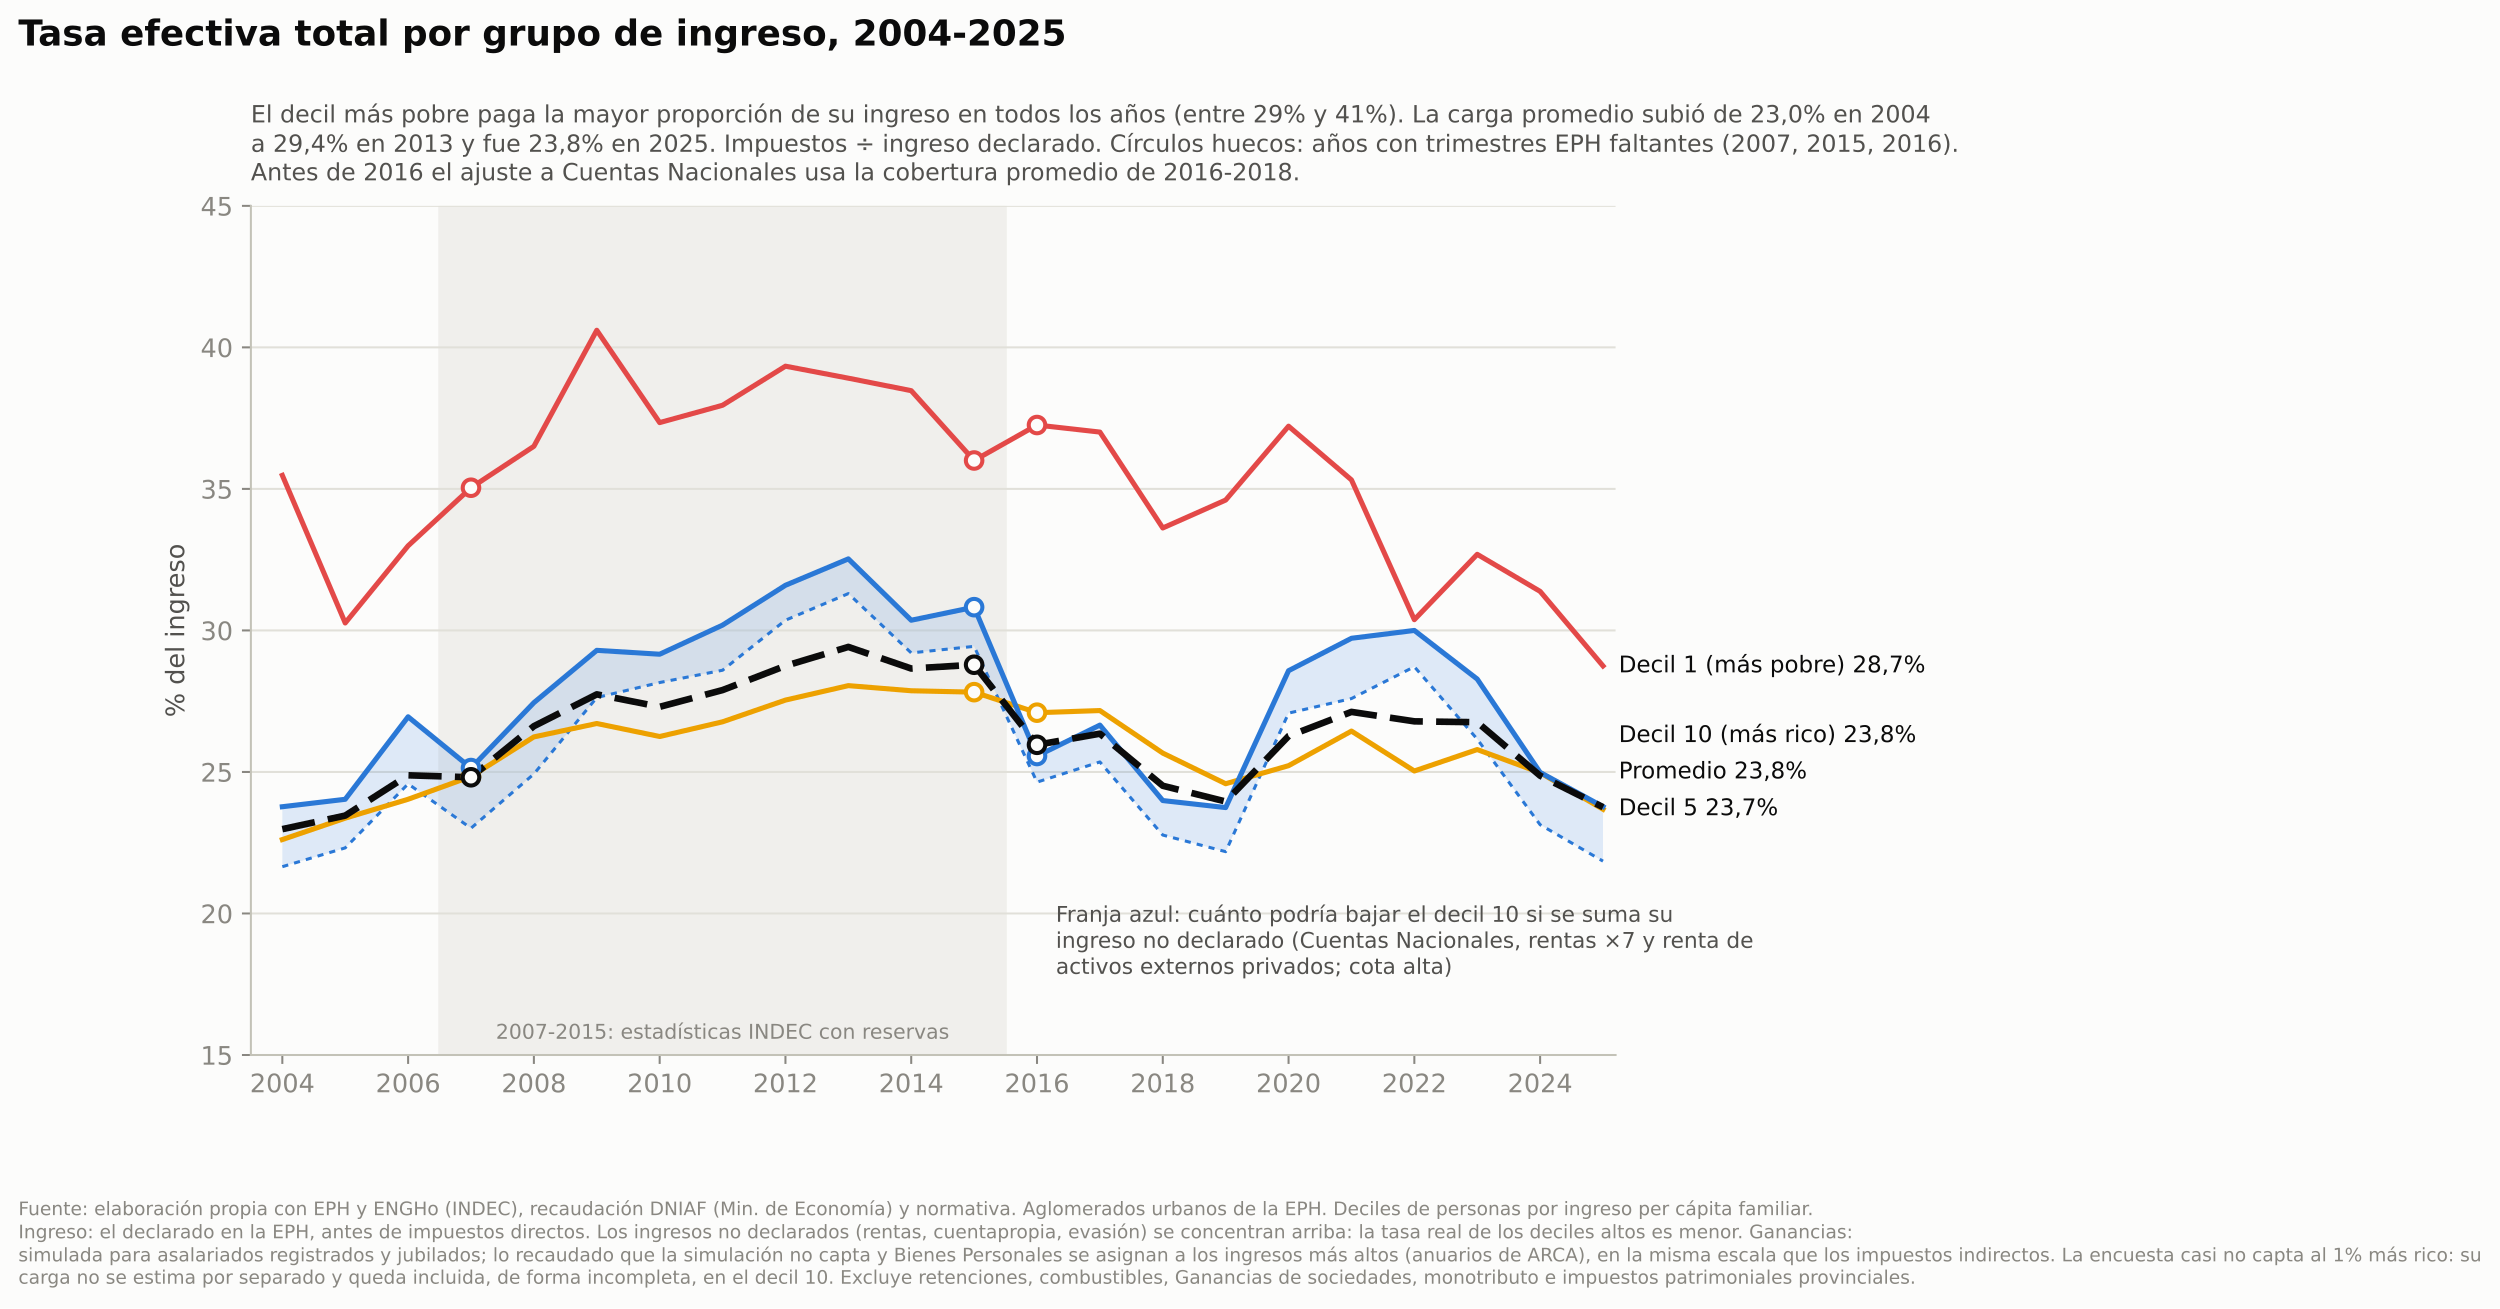
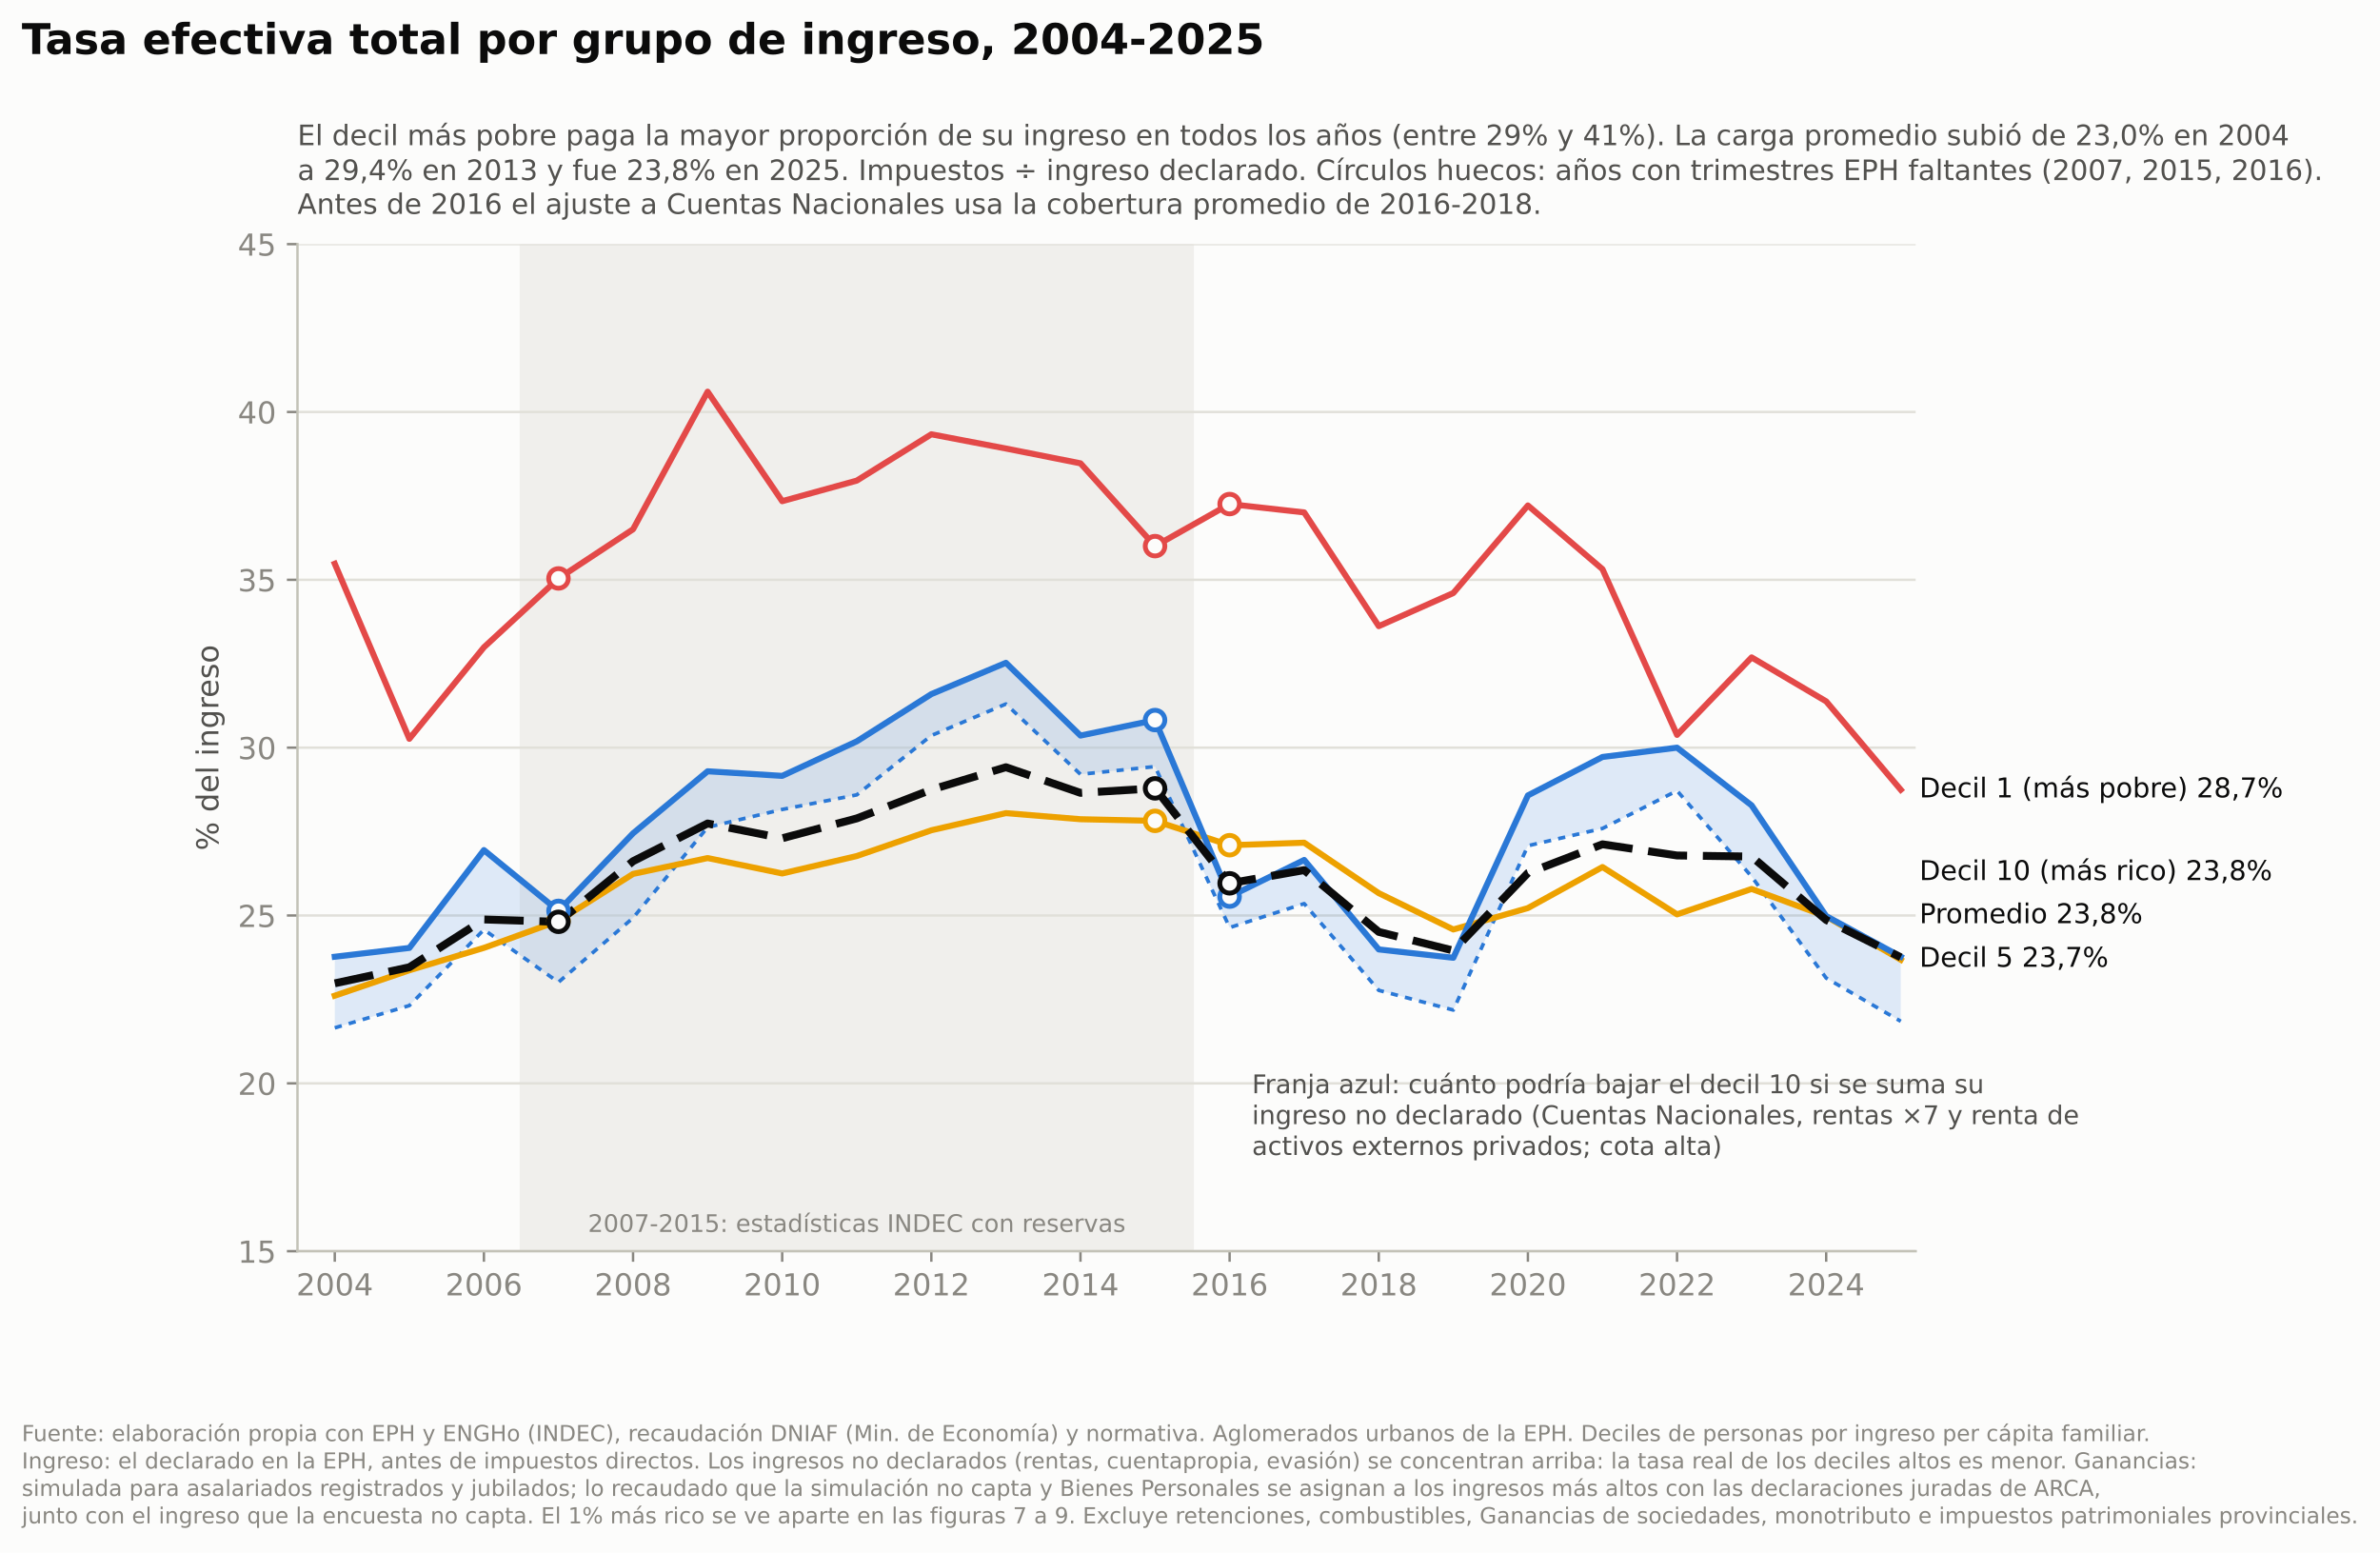
- <svg xmlns="http://www.w3.org/2000/svg" xmlns:xlink="http://www.w3.org/1999/xlink" width="979.335pt" height="512.564pt" viewBox="0 0 979.335 512.564" version="1.1">
+ <svg xmlns="http://www.w3.org/2000/svg" xmlns:xlink="http://www.w3.org/1999/xlink" width="786.281pt" height="512.856pt" viewBox="0 0 786.281 512.856" version="1.1">
  <defs>
    <style type="text/css">*{stroke-linejoin: round; stroke-linecap: butt}</style>
  </defs>
  <g id="figure_1">
    <g id="patch_1">
-       <path d="M 0 512.564  L 979.335 512.564  L 979.335 0  L 0 0  z " style="fill: #fcfcfb" />
+       <path d="M 0 512.856  L 786.281 512.856  L 786.281 0  L 0 0  z " style="fill: #fcfcfb" />
    </g>
    <g id="axes_1">
      <g id="patch_2">
        <path d="M 98.28 413.28  L 632.88 413.28  L 632.88 80.64  L 98.28 80.64  z " style="fill: #fcfcfb" />
      </g>
      <g id="patch_3">
-         <path d="M 172.188 413.28  L 393.911 413.28  L 393.911 80.64  L 172.188 80.64  z " clip-path="url(#pbb7935cc90)" style="fill: #f0efec; stroke: #f0efec; stroke-linejoin: miter" />
+         <path d="M 172.188 413.28  L 393.911 413.28  L 393.911 80.64  L 172.188 80.64  z " clip-path="url(#p26e15f6390)" style="fill: #f0efec; stroke: #f0efec; stroke-linejoin: miter" />
      </g>
      <g id="matplotlib.axis_1">
        <g id="xtick_1">
          <g id="line2d_1">
            <defs>
-               <path id="mdab5f1cf46" d="M 0 0  L 0 3.5  " style="stroke: #898781; stroke-width: 0.8" />
+               <path id="m07ababfd21" d="M 0 0  L 0 3.5  " style="stroke: #898781; stroke-width: 0.8" />
            </defs>
            <g>
-               <use xlink:href="#mdab5f1cf46" x="110.598" y="413.28" style="fill: #898781; stroke: #898781; stroke-width: 0.8" />
+               <use xlink:href="#m07ababfd21" x="110.598" y="413.28" style="fill: #898781; stroke: #898781; stroke-width: 0.8" />
            </g>
          </g>
          <g id="text_1">
            <text style="font-size: 10px; font-family: 'DejaVu Sans'; text-anchor: middle; fill: #898781" x="110.598" y="427.878" transform="rotate(-0 110.598 427.8777)">2004</text>
          </g>
        </g>
        <g id="xtick_2">
          <g id="line2d_2">
            <g>
-               <use xlink:href="#mdab5f1cf46" x="159.87" y="413.28" style="fill: #898781; stroke: #898781; stroke-width: 0.8" />
+               <use xlink:href="#m07ababfd21" x="159.87" y="413.28" style="fill: #898781; stroke: #898781; stroke-width: 0.8" />
            </g>
          </g>
          <g id="text_2">
            <text style="font-size: 10px; font-family: 'DejaVu Sans'; text-anchor: middle; fill: #898781" x="159.87" y="427.878" transform="rotate(-0 159.8699 427.8777)">2006</text>
          </g>
        </g>
        <g id="xtick_3">
          <g id="line2d_3">
            <g>
-               <use xlink:href="#mdab5f1cf46" x="209.142" y="413.28" style="fill: #898781; stroke: #898781; stroke-width: 0.8" />
+               <use xlink:href="#m07ababfd21" x="209.142" y="413.28" style="fill: #898781; stroke: #898781; stroke-width: 0.8" />
            </g>
          </g>
          <g id="text_3">
            <text style="font-size: 10px; font-family: 'DejaVu Sans'; text-anchor: middle; fill: #898781" x="209.142" y="427.878" transform="rotate(-0 209.1418 427.8777)">2008</text>
          </g>
        </g>
        <g id="xtick_4">
          <g id="line2d_4">
            <g>
-               <use xlink:href="#mdab5f1cf46" x="258.414" y="413.28" style="fill: #898781; stroke: #898781; stroke-width: 0.8" />
+               <use xlink:href="#m07ababfd21" x="258.414" y="413.28" style="fill: #898781; stroke: #898781; stroke-width: 0.8" />
            </g>
          </g>
          <g id="text_4">
            <text style="font-size: 10px; font-family: 'DejaVu Sans'; text-anchor: middle; fill: #898781" x="258.414" y="427.878" transform="rotate(-0 258.4136 427.8777)">2010</text>
          </g>
        </g>
        <g id="xtick_5">
          <g id="line2d_5">
            <g>
-               <use xlink:href="#mdab5f1cf46" x="307.686" y="413.28" style="fill: #898781; stroke: #898781; stroke-width: 0.8" />
+               <use xlink:href="#m07ababfd21" x="307.686" y="413.28" style="fill: #898781; stroke: #898781; stroke-width: 0.8" />
            </g>
          </g>
          <g id="text_5">
            <text style="font-size: 10px; font-family: 'DejaVu Sans'; text-anchor: middle; fill: #898781" x="307.686" y="427.878" transform="rotate(-0 307.6855 427.8777)">2012</text>
          </g>
        </g>
        <g id="xtick_6">
          <g id="line2d_6">
            <g>
-               <use xlink:href="#mdab5f1cf46" x="356.957" y="413.28" style="fill: #898781; stroke: #898781; stroke-width: 0.8" />
+               <use xlink:href="#m07ababfd21" x="356.957" y="413.28" style="fill: #898781; stroke: #898781; stroke-width: 0.8" />
            </g>
          </g>
          <g id="text_6">
            <text style="font-size: 10px; font-family: 'DejaVu Sans'; text-anchor: middle; fill: #898781" x="356.957" y="427.878" transform="rotate(-0 356.9574 427.8777)">2014</text>
          </g>
        </g>
        <g id="xtick_7">
          <g id="line2d_7">
            <g>
-               <use xlink:href="#mdab5f1cf46" x="406.229" y="413.28" style="fill: #898781; stroke: #898781; stroke-width: 0.8" />
+               <use xlink:href="#m07ababfd21" x="406.229" y="413.28" style="fill: #898781; stroke: #898781; stroke-width: 0.8" />
            </g>
          </g>
          <g id="text_7">
            <text style="font-size: 10px; font-family: 'DejaVu Sans'; text-anchor: middle; fill: #898781" x="406.229" y="427.878" transform="rotate(-0 406.2293 427.8777)">2016</text>
          </g>
        </g>
        <g id="xtick_8">
          <g id="line2d_8">
            <g>
-               <use xlink:href="#mdab5f1cf46" x="455.501" y="413.28" style="fill: #898781; stroke: #898781; stroke-width: 0.8" />
+               <use xlink:href="#m07ababfd21" x="455.501" y="413.28" style="fill: #898781; stroke: #898781; stroke-width: 0.8" />
            </g>
          </g>
          <g id="text_8">
            <text style="font-size: 10px; font-family: 'DejaVu Sans'; text-anchor: middle; fill: #898781" x="455.501" y="427.878" transform="rotate(-0 455.5012 427.8777)">2018</text>
          </g>
        </g>
        <g id="xtick_9">
          <g id="line2d_9">
            <g>
-               <use xlink:href="#mdab5f1cf46" x="504.773" y="413.28" style="fill: #898781; stroke: #898781; stroke-width: 0.8" />
+               <use xlink:href="#m07ababfd21" x="504.773" y="413.28" style="fill: #898781; stroke: #898781; stroke-width: 0.8" />
            </g>
          </g>
          <g id="text_9">
            <text style="font-size: 10px; font-family: 'DejaVu Sans'; text-anchor: middle; fill: #898781" x="504.773" y="427.878" transform="rotate(-0 504.7731 427.8777)">2020</text>
          </g>
        </g>
        <g id="xtick_10">
          <g id="line2d_10">
            <g>
-               <use xlink:href="#mdab5f1cf46" x="554.045" y="413.28" style="fill: #898781; stroke: #898781; stroke-width: 0.8" />
+               <use xlink:href="#m07ababfd21" x="554.045" y="413.28" style="fill: #898781; stroke: #898781; stroke-width: 0.8" />
            </g>
          </g>
          <g id="text_10">
            <text style="font-size: 10px; font-family: 'DejaVu Sans'; text-anchor: middle; fill: #898781" x="554.045" y="427.878" transform="rotate(-0 554.045 427.8777)">2022</text>
          </g>
        </g>
        <g id="xtick_11">
          <g id="line2d_11">
            <g>
-               <use xlink:href="#mdab5f1cf46" x="603.317" y="413.28" style="fill: #898781; stroke: #898781; stroke-width: 0.8" />
+               <use xlink:href="#m07ababfd21" x="603.317" y="413.28" style="fill: #898781; stroke: #898781; stroke-width: 0.8" />
            </g>
          </g>
          <g id="text_11">
            <text style="font-size: 10px; font-family: 'DejaVu Sans'; text-anchor: middle; fill: #898781" x="603.317" y="427.878" transform="rotate(-0 603.3169 427.8777)">2024</text>
          </g>
        </g>
      </g>
      <g id="matplotlib.axis_2">
        <g id="ytick_1">
          <g id="line2d_12">
-             <path d="M 98.28 413.28  L 632.88 413.28  " clip-path="url(#pbb7935cc90)" style="fill: none; stroke: #e1e0d9; stroke-width: 0.8; stroke-linecap: square" />
+             <path d="M 98.28 413.28  L 632.88 413.28  " clip-path="url(#p26e15f6390)" style="fill: none; stroke: #e1e0d9; stroke-width: 0.8; stroke-linecap: square" />
          </g>
          <g id="line2d_13">
            <defs>
-               <path id="m8da26ba50d" d="M 0 0  L -3.5 0  " style="stroke: #898781; stroke-width: 0.8" />
+               <path id="m31c073957c" d="M 0 0  L -3.5 0  " style="stroke: #898781; stroke-width: 0.8" />
            </defs>
            <g>
-               <use xlink:href="#m8da26ba50d" x="98.28" y="413.28" style="fill: #898781; stroke: #898781; stroke-width: 0.8" />
+               <use xlink:href="#m31c073957c" x="98.28" y="413.28" style="fill: #898781; stroke: #898781; stroke-width: 0.8" />
            </g>
          </g>
          <g id="text_12">
            <text style="font-size: 10px; font-family: 'DejaVu Sans'; text-anchor: end; fill: #898781" x="91.28" y="417.079" transform="rotate(-0 91.28 417.0788)">15</text>
          </g>
        </g>
        <g id="ytick_2">
          <g id="line2d_14">
-             <path d="M 98.28 357.84  L 632.88 357.84  " clip-path="url(#pbb7935cc90)" style="fill: none; stroke: #e1e0d9; stroke-width: 0.8; stroke-linecap: square" />
+             <path d="M 98.28 357.84  L 632.88 357.84  " clip-path="url(#p26e15f6390)" style="fill: none; stroke: #e1e0d9; stroke-width: 0.8; stroke-linecap: square" />
          </g>
          <g id="line2d_15">
            <g>
-               <use xlink:href="#m8da26ba50d" x="98.28" y="357.84" style="fill: #898781; stroke: #898781; stroke-width: 0.8" />
+               <use xlink:href="#m31c073957c" x="98.28" y="357.84" style="fill: #898781; stroke: #898781; stroke-width: 0.8" />
            </g>
          </g>
          <g id="text_13">
            <text style="font-size: 10px; font-family: 'DejaVu Sans'; text-anchor: end; fill: #898781" x="91.28" y="361.639" transform="rotate(-0 91.28 361.6388)">20</text>
          </g>
        </g>
        <g id="ytick_3">
          <g id="line2d_16">
-             <path d="M 98.28 302.4  L 632.88 302.4  " clip-path="url(#pbb7935cc90)" style="fill: none; stroke: #e1e0d9; stroke-width: 0.8; stroke-linecap: square" />
+             <path d="M 98.28 302.4  L 632.88 302.4  " clip-path="url(#p26e15f6390)" style="fill: none; stroke: #e1e0d9; stroke-width: 0.8; stroke-linecap: square" />
          </g>
          <g id="line2d_17">
            <g>
-               <use xlink:href="#m8da26ba50d" x="98.28" y="302.4" style="fill: #898781; stroke: #898781; stroke-width: 0.8" />
+               <use xlink:href="#m31c073957c" x="98.28" y="302.4" style="fill: #898781; stroke: #898781; stroke-width: 0.8" />
            </g>
          </g>
          <g id="text_14">
            <text style="font-size: 10px; font-family: 'DejaVu Sans'; text-anchor: end; fill: #898781" x="91.28" y="306.199" transform="rotate(-0 91.28 306.1988)">25</text>
          </g>
        </g>
        <g id="ytick_4">
          <g id="line2d_18">
-             <path d="M 98.28 246.96  L 632.88 246.96  " clip-path="url(#pbb7935cc90)" style="fill: none; stroke: #e1e0d9; stroke-width: 0.8; stroke-linecap: square" />
+             <path d="M 98.28 246.96  L 632.88 246.96  " clip-path="url(#p26e15f6390)" style="fill: none; stroke: #e1e0d9; stroke-width: 0.8; stroke-linecap: square" />
          </g>
          <g id="line2d_19">
            <g>
-               <use xlink:href="#m8da26ba50d" x="98.28" y="246.96" style="fill: #898781; stroke: #898781; stroke-width: 0.8" />
+               <use xlink:href="#m31c073957c" x="98.28" y="246.96" style="fill: #898781; stroke: #898781; stroke-width: 0.8" />
            </g>
          </g>
          <g id="text_15">
            <text style="font-size: 10px; font-family: 'DejaVu Sans'; text-anchor: end; fill: #898781" x="91.28" y="250.759" transform="rotate(-0 91.28 250.7588)">30</text>
          </g>
        </g>
        <g id="ytick_5">
          <g id="line2d_20">
-             <path d="M 98.28 191.52  L 632.88 191.52  " clip-path="url(#pbb7935cc90)" style="fill: none; stroke: #e1e0d9; stroke-width: 0.8; stroke-linecap: square" />
+             <path d="M 98.28 191.52  L 632.88 191.52  " clip-path="url(#p26e15f6390)" style="fill: none; stroke: #e1e0d9; stroke-width: 0.8; stroke-linecap: square" />
          </g>
          <g id="line2d_21">
            <g>
-               <use xlink:href="#m8da26ba50d" x="98.28" y="191.52" style="fill: #898781; stroke: #898781; stroke-width: 0.8" />
+               <use xlink:href="#m31c073957c" x="98.28" y="191.52" style="fill: #898781; stroke: #898781; stroke-width: 0.8" />
            </g>
          </g>
          <g id="text_16">
            <text style="font-size: 10px; font-family: 'DejaVu Sans'; text-anchor: end; fill: #898781" x="91.28" y="195.319" transform="rotate(-0 91.28 195.3188)">35</text>
          </g>
        </g>
        <g id="ytick_6">
          <g id="line2d_22">
-             <path d="M 98.28 136.08  L 632.88 136.08  " clip-path="url(#pbb7935cc90)" style="fill: none; stroke: #e1e0d9; stroke-width: 0.8; stroke-linecap: square" />
+             <path d="M 98.28 136.08  L 632.88 136.08  " clip-path="url(#p26e15f6390)" style="fill: none; stroke: #e1e0d9; stroke-width: 0.8; stroke-linecap: square" />
          </g>
          <g id="line2d_23">
            <g>
-               <use xlink:href="#m8da26ba50d" x="98.28" y="136.08" style="fill: #898781; stroke: #898781; stroke-width: 0.8" />
+               <use xlink:href="#m31c073957c" x="98.28" y="136.08" style="fill: #898781; stroke: #898781; stroke-width: 0.8" />
            </g>
          </g>
          <g id="text_17">
            <text style="font-size: 10px; font-family: 'DejaVu Sans'; text-anchor: end; fill: #898781" x="91.28" y="139.879" transform="rotate(-0 91.28 139.8788)">40</text>
          </g>
        </g>
        <g id="ytick_7">
          <g id="line2d_24">
-             <path d="M 98.28 80.64  L 632.88 80.64  " clip-path="url(#pbb7935cc90)" style="fill: none; stroke: #e1e0d9; stroke-width: 0.8; stroke-linecap: square" />
+             <path d="M 98.28 80.64  L 632.88 80.64  " clip-path="url(#p26e15f6390)" style="fill: none; stroke: #e1e0d9; stroke-width: 0.8; stroke-linecap: square" />
          </g>
          <g id="line2d_25">
            <g>
-               <use xlink:href="#m8da26ba50d" x="98.28" y="80.64" style="fill: #898781; stroke: #898781; stroke-width: 0.8" />
+               <use xlink:href="#m31c073957c" x="98.28" y="80.64" style="fill: #898781; stroke: #898781; stroke-width: 0.8" />
            </g>
          </g>
          <g id="text_18">
            <text style="font-size: 10px; font-family: 'DejaVu Sans'; text-anchor: end; fill: #898781" x="91.28" y="84.439" transform="rotate(-0 91.28 84.43883)">45</text>
          </g>
        </g>
        <g id="text_19">
          <text style="font-size: 10px; font-family: 'DejaVu Sans'; text-anchor: middle; fill: #52514e" x="72.153" y="246.96" transform="rotate(-90 72.15266 246.96)">% del ingreso</text>
        </g>
      </g>
      <g id="FillBetweenPolyCollection_1">
        <defs>
-           <path id="m4ecd684c87" d="M 110.598 -196.54  L 110.598 -173.053  L 135.234 -180.416  L 159.87 -205.492  L 184.506 -188.128  L 209.142 -209.373  L 233.778 -239.318  L 258.414 -245.194  L 283.05 -250.01  L 307.686 -269.613  L 332.321 -280.029  L 356.957 -256.805  L 381.593 -259.358  L 406.229 -206.174  L 430.865 -214.087  L 455.501 -185.449  L 480.137 -178.938  L 504.773 -233.207  L 529.409 -238.915  L 554.045 -251.38  L 578.681 -223.022  L 603.317 -189.502  L 627.953 -175.226  L 627.953 -196.576  L 627.953 -196.576  L 603.317 -209.978  L 578.681 -246.547  L 554.045 -265.601  L 529.409 -262.529  L 504.773 -249.83  L 480.137 -196.209  L 455.501 -198.96  L 430.865 -228.514  L 406.229 -216.405  L 381.593 -274.716  L 356.957 -269.601  L 332.321 -293.629  L 307.686 -283.292  L 283.05 -267.686  L 258.414 -256.283  L 233.778 -257.803  L 209.142 -237.312  L 184.506 -211.694  L 159.87 -231.771  L 135.234 -199.455  L 110.598 -196.54  z " />
-         </defs>
-         <g clip-path="url(#pbb7935cc90)">
-           <use xlink:href="#m4ecd684c87" x="0" y="512.564" style="fill: #2a78d6; fill-opacity: 0.14" />
+           <path id="m16a1ccd3ca" d="M 110.598 -196.832  L 110.598 -173.345  L 135.234 -180.708  L 159.87 -205.784  L 184.506 -188.42  L 209.142 -209.665  L 233.778 -239.61  L 258.414 -245.486  L 283.05 -250.302  L 307.686 -269.905  L 332.321 -280.321  L 356.957 -257.097  L 381.593 -259.65  L 406.229 -206.466  L 430.865 -214.379  L 455.501 -185.741  L 480.137 -179.23  L 504.773 -233.499  L 529.409 -239.207  L 554.045 -251.672  L 578.681 -223.314  L 603.317 -189.794  L 627.953 -175.518  L 627.953 -196.868  L 627.953 -196.868  L 603.317 -210.27  L 578.681 -246.839  L 554.045 -265.893  L 529.409 -262.821  L 504.773 -250.122  L 480.137 -196.501  L 455.501 -199.252  L 430.865 -228.806  L 406.229 -216.697  L 381.593 -275.008  L 356.957 -269.893  L 332.321 -293.921  L 307.686 -283.584  L 283.05 -267.978  L 258.414 -256.575  L 233.778 -258.095  L 209.142 -237.604  L 184.506 -211.986  L 159.87 -232.063  L 135.234 -199.747  L 110.598 -196.832  z " />
+         </defs>
+         <g clip-path="url(#p26e15f6390)">
+           <use xlink:href="#m16a1ccd3ca" x="0" y="512.856" style="fill: #2a78d6; fill-opacity: 0.14" />
        </g>
      </g>
      <g id="line2d_26">
-         <path d="M 110.598 339.511  L 135.234 332.148  L 159.87 307.072  L 184.506 324.436  L 209.142 303.191  L 233.778 273.246  L 258.414 267.37  L 283.05 262.554  L 307.686 242.951  L 332.321 232.535  L 356.957 255.759  L 381.593 253.206  L 406.229 306.39  L 430.865 298.477  L 455.501 327.115  L 480.137 333.626  L 504.773 279.357  L 529.409 273.649  L 554.045 261.184  L 578.681 289.542  L 603.317 323.062  L 627.953 337.338  " clip-path="url(#pbb7935cc90)" style="fill: none; stroke-dasharray: 2.4,2.4; stroke-dashoffset: 0; stroke: #2a78d6; stroke-width: 1.2" />
+         <path d="M 110.598 339.511  L 135.234 332.148  L 159.87 307.072  L 184.506 324.436  L 209.142 303.191  L 233.778 273.246  L 258.414 267.37  L 283.05 262.554  L 307.686 242.951  L 332.321 232.535  L 356.957 255.759  L 381.593 253.206  L 406.229 306.39  L 430.865 298.477  L 455.501 327.115  L 480.137 333.626  L 504.773 279.357  L 529.409 273.649  L 554.045 261.184  L 578.681 289.542  L 603.317 323.062  L 627.953 337.338  " clip-path="url(#p26e15f6390)" style="fill: none; stroke-dasharray: 2.4,2.4; stroke-dashoffset: 0; stroke: #2a78d6; stroke-width: 1.2" />
      </g>
      <g id="line2d_27">
-         <path d="M 110.598 186.206  L 135.234 244.033  L 159.87 213.807  L 184.506 191.062  L 209.142 174.827  L 233.778 129.386  L 258.414 165.544  L 283.05 158.75  L 307.686 143.449  L 332.321 148.152  L 356.957 153.042  L 381.593 180.391  L 406.229 166.498  L 430.865 169.259  L 455.501 206.824  L 480.137 195.882  L 504.773 166.959  L 529.409 187.992  L 554.045 242.741  L 578.681 217.15  L 603.317 231.668  L 627.953 260.864  " clip-path="url(#pbb7935cc90)" style="fill: none; stroke: #e34948; stroke-width: 2; stroke-linecap: square" />
+         <path d="M 110.598 186.206  L 135.234 244.033  L 159.87 213.807  L 184.506 191.062  L 209.142 174.827  L 233.778 129.386  L 258.414 165.544  L 283.05 158.75  L 307.686 143.449  L 332.321 148.152  L 356.957 153.042  L 381.593 180.391  L 406.229 166.498  L 430.865 169.259  L 455.501 206.824  L 480.137 195.882  L 504.773 166.959  L 529.409 187.992  L 554.045 242.741  L 578.681 217.15  L 603.317 231.668  L 627.953 260.864  " clip-path="url(#p26e15f6390)" style="fill: none; stroke: #e34948; stroke-width: 2; stroke-linecap: square" />
      </g>
      <g id="line2d_28">
-         <path d="M 110.598 328.884  L 135.234 320.493  L 159.87 313.09  L 184.506 304.192  L 209.142 288.665  L 233.778 283.422  L 258.414 288.515  L 283.05 282.758  L 307.686 274.247  L 332.321 268.584  L 356.957 270.594  L 381.593 271.143  L 406.229 279.182  L 430.865 278.351  L 455.501 295.016  L 480.137 307.013  L 504.773 299.942  L 529.409 286.392  L 554.045 302.023  L 578.681 293.628  L 603.317 302.701  L 627.953 317.004  " clip-path="url(#pbb7935cc90)" style="fill: none; stroke: #eda100; stroke-width: 2; stroke-linecap: square" />
+         <path d="M 110.598 328.884  L 135.234 320.493  L 159.87 313.09  L 184.506 304.192  L 209.142 288.665  L 233.778 283.422  L 258.414 288.515  L 283.05 282.758  L 307.686 274.247  L 332.321 268.584  L 356.957 270.594  L 381.593 271.143  L 406.229 279.182  L 430.865 278.351  L 455.501 295.016  L 480.137 307.013  L 504.773 299.942  L 529.409 286.392  L 554.045 302.023  L 578.681 293.628  L 603.317 302.701  L 627.953 317.004  " clip-path="url(#p26e15f6390)" style="fill: none; stroke: #eda100; stroke-width: 2; stroke-linecap: square" />
      </g>
      <g id="line2d_29">
-         <path d="M 110.598 316.024  L 135.234 313.109  L 159.87 280.793  L 184.506 300.87  L 209.142 275.252  L 233.778 254.761  L 258.414 256.281  L 283.05 244.878  L 307.686 229.272  L 332.321 218.935  L 356.957 242.963  L 381.593 237.848  L 406.229 296.159  L 430.865 284.05  L 455.501 313.604  L 480.137 316.355  L 504.773 262.734  L 529.409 250.035  L 554.045 246.963  L 578.681 266.017  L 603.317 302.586  L 627.953 315.988  " clip-path="url(#pbb7935cc90)" style="fill: none; stroke: #2a78d6; stroke-width: 2; stroke-linecap: square" />
+         <path d="M 110.598 316.024  L 135.234 313.109  L 159.87 280.793  L 184.506 300.87  L 209.142 275.252  L 233.778 254.761  L 258.414 256.281  L 283.05 244.878  L 307.686 229.272  L 332.321 218.935  L 356.957 242.963  L 381.593 237.848  L 406.229 296.159  L 430.865 284.05  L 455.501 313.604  L 480.137 316.355  L 504.773 262.734  L 529.409 250.035  L 554.045 246.963  L 578.681 266.017  L 603.317 302.586  L 627.953 315.988  " clip-path="url(#p26e15f6390)" style="fill: none; stroke: #2a78d6; stroke-width: 2; stroke-linecap: square" />
      </g>
      <g id="line2d_30">
-         <path d="M 110.598 324.804  L 135.234 319.489  L 159.87 303.707  L 184.506 304.486  L 209.142 284.468  L 233.778 272.002  L 258.414 276.888  L 283.05 270.326  L 307.686 260.836  L 332.321 253.418  L 356.957 261.888  L 381.593 260.401  L 406.229 291.766  L 430.865 287.41  L 455.501 307.813  L 480.137 313.981  L 504.773 288.359  L 529.409 278.877  L 554.045 282.573  L 578.681 282.923  L 603.317 303.867  L 627.953 316.213  " clip-path="url(#pbb7935cc90)" style="fill: none; stroke-dasharray: 13,5.2; stroke-dashoffset: 0; stroke: #0b0b0b; stroke-width: 2.6" />
+         <path d="M 110.598 324.804  L 135.234 319.489  L 159.87 303.707  L 184.506 304.486  L 209.142 284.468  L 233.778 272.002  L 258.414 276.888  L 283.05 270.326  L 307.686 260.836  L 332.321 253.418  L 356.957 261.888  L 381.593 260.401  L 406.229 291.766  L 430.865 287.41  L 455.501 307.813  L 480.137 313.981  L 504.773 288.359  L 529.409 278.877  L 554.045 282.573  L 578.681 282.923  L 603.317 303.867  L 627.953 316.213  " clip-path="url(#p26e15f6390)" style="fill: none; stroke-dasharray: 13,5.2; stroke-dashoffset: 0; stroke: #0b0b0b; stroke-width: 2.6" />
      </g>
      <g id="patch_4">
        <path d="M 98.28 413.28  L 98.28 80.64  " style="fill: none; stroke: #c3c2b7; stroke-width: 0.8; stroke-linejoin: miter; stroke-linecap: square" />
      </g>
      <g id="patch_5">
        <path d="M 98.28 413.28  L 632.88 413.28  " style="fill: none; stroke: #c3c2b7; stroke-width: 0.8; stroke-linejoin: miter; stroke-linecap: square" />
      </g>
      <g id="text_20">
        <text style="font-size: 8px; font-family: 'DejaVu Sans'; text-anchor: middle; fill: #898781" x="283.05" y="406.923" transform="rotate(-0 283.0496 406.9229)">2007-2015: estadísticas INDEC con reservas</text>
      </g>
      <g id="text_21">
        <text style="font-size: 8.5px; font-family: 'DejaVu Sans'; fill: #52514e" transform="translate(413.6201 361.104)">Franja azul: cuánto podría bajar el decil 10 si se suma su</text>
        <text style="font-size: 8.5px; font-family: 'DejaVu Sans'; fill: #52514e" transform="translate(413.6201 371.3063)">ingreso no declarado (Cuentas Nacionales, rentas ×7 y renta de</text>
        <text style="font-size: 8.5px; font-family: 'DejaVu Sans'; fill: #52514e" transform="translate(413.6201 381.5087)">activos externos privados; cota alta)</text>
      </g>
      <g id="PathCollection_1">
        <defs>
-           <path id="mdc618490ae" d="M 0 3.24  C 0.859 3.24 1.684 2.899 2.291 2.291  C 2.899 1.684 3.24 0.859 3.24 0  C 3.24 -0.859 2.899 -1.684 2.291 -2.291  C 1.684 -2.899 0.859 -3.24 0 -3.24  C -0.859 -3.24 -1.684 -2.899 -2.291 -2.291  C -2.899 -1.684 -3.24 -0.859 -3.24 0  C -3.24 0.859 -2.899 1.684 -2.291 2.291  C -1.684 2.899 -0.859 3.24 0 3.24  z " style="stroke: #e34948; stroke-width: 1.6" />
-         </defs>
-         <g clip-path="url(#pbb7935cc90)">
-           <use xlink:href="#mdc618490ae" x="184.506" y="191.062" style="fill: #fcfcfb; stroke: #e34948; stroke-width: 1.6" />
-           <use xlink:href="#mdc618490ae" x="381.593" y="180.391" style="fill: #fcfcfb; stroke: #e34948; stroke-width: 1.6" />
-           <use xlink:href="#mdc618490ae" x="406.229" y="166.498" style="fill: #fcfcfb; stroke: #e34948; stroke-width: 1.6" />
+           <path id="m90f017753e" d="M 0 3.24  C 0.859 3.24 1.684 2.899 2.291 2.291  C 2.899 1.684 3.24 0.859 3.24 0  C 3.24 -0.859 2.899 -1.684 2.291 -2.291  C 1.684 -2.899 0.859 -3.24 0 -3.24  C -0.859 -3.24 -1.684 -2.899 -2.291 -2.291  C -2.899 -1.684 -3.24 -0.859 -3.24 0  C -3.24 0.859 -2.899 1.684 -2.291 2.291  C -1.684 2.899 -0.859 3.24 0 3.24  z " style="stroke: #e34948; stroke-width: 1.6" />
+         </defs>
+         <g clip-path="url(#p26e15f6390)">
+           <use xlink:href="#m90f017753e" x="184.506" y="191.062" style="fill: #fcfcfb; stroke: #e34948; stroke-width: 1.6" />
+           <use xlink:href="#m90f017753e" x="381.593" y="180.391" style="fill: #fcfcfb; stroke: #e34948; stroke-width: 1.6" />
+           <use xlink:href="#m90f017753e" x="406.229" y="166.498" style="fill: #fcfcfb; stroke: #e34948; stroke-width: 1.6" />
        </g>
      </g>
      <g id="text_22">
        <text style="font-size: 9px; font-family: 'DejaVu Sans'; text-anchor: start; fill: #0b0b0b" x="634.112" y="263.382" transform="rotate(-0 634.1118 263.3821)">Decil 1 (más pobre)  28,7%</text>
      </g>
      <g id="PathCollection_2">
        <defs>
-           <path id="m57ed25fc8c" d="M 0 3.24  C 0.859 3.24 1.684 2.899 2.291 2.291  C 2.899 1.684 3.24 0.859 3.24 0  C 3.24 -0.859 2.899 -1.684 2.291 -2.291  C 1.684 -2.899 0.859 -3.24 0 -3.24  C -0.859 -3.24 -1.684 -2.899 -2.291 -2.291  C -2.899 -1.684 -3.24 -0.859 -3.24 0  C -3.24 0.859 -2.899 1.684 -2.291 2.291  C -1.684 2.899 -0.859 3.24 0 3.24  z " style="stroke: #eda100; stroke-width: 1.6" />
-         </defs>
-         <g clip-path="url(#pbb7935cc90)">
-           <use xlink:href="#m57ed25fc8c" x="184.506" y="304.192" style="fill: #fcfcfb; stroke: #eda100; stroke-width: 1.6" />
-           <use xlink:href="#m57ed25fc8c" x="381.593" y="271.143" style="fill: #fcfcfb; stroke: #eda100; stroke-width: 1.6" />
-           <use xlink:href="#m57ed25fc8c" x="406.229" y="279.182" style="fill: #fcfcfb; stroke: #eda100; stroke-width: 1.6" />
+           <path id="m5a9e1ae2a5" d="M 0 3.24  C 0.859 3.24 1.684 2.899 2.291 2.291  C 2.899 1.684 3.24 0.859 3.24 0  C 3.24 -0.859 2.899 -1.684 2.291 -2.291  C 1.684 -2.899 0.859 -3.24 0 -3.24  C -0.859 -3.24 -1.684 -2.899 -2.291 -2.291  C -2.899 -1.684 -3.24 -0.859 -3.24 0  C -3.24 0.859 -2.899 1.684 -2.291 2.291  C -1.684 2.899 -0.859 3.24 0 3.24  z " style="stroke: #eda100; stroke-width: 1.6" />
+         </defs>
+         <g clip-path="url(#p26e15f6390)">
+           <use xlink:href="#m5a9e1ae2a5" x="184.506" y="304.192" style="fill: #fcfcfb; stroke: #eda100; stroke-width: 1.6" />
+           <use xlink:href="#m5a9e1ae2a5" x="381.593" y="271.143" style="fill: #fcfcfb; stroke: #eda100; stroke-width: 1.6" />
+           <use xlink:href="#m5a9e1ae2a5" x="406.229" y="279.182" style="fill: #fcfcfb; stroke: #eda100; stroke-width: 1.6" />
        </g>
      </g>
      <g id="text_23">
        <text style="font-size: 9px; font-family: 'DejaVu Sans'; text-anchor: start; fill: #0b0b0b" x="634.112" y="319.342" transform="rotate(-0 634.1118 319.3423)">Decil 5  23,7%</text>
      </g>
      <g id="PathCollection_3">
        <defs>
-           <path id="m009dbfb285" d="M 0 3.24  C 0.859 3.24 1.684 2.899 2.291 2.291  C 2.899 1.684 3.24 0.859 3.24 0  C 3.24 -0.859 2.899 -1.684 2.291 -2.291  C 1.684 -2.899 0.859 -3.24 0 -3.24  C -0.859 -3.24 -1.684 -2.899 -2.291 -2.291  C -2.899 -1.684 -3.24 -0.859 -3.24 0  C -3.24 0.859 -2.899 1.684 -2.291 2.291  C -1.684 2.899 -0.859 3.24 0 3.24  z " style="stroke: #2a78d6; stroke-width: 1.6" />
-         </defs>
-         <g clip-path="url(#pbb7935cc90)">
-           <use xlink:href="#m009dbfb285" x="184.506" y="300.87" style="fill: #fcfcfb; stroke: #2a78d6; stroke-width: 1.6" />
-           <use xlink:href="#m009dbfb285" x="381.593" y="237.848" style="fill: #fcfcfb; stroke: #2a78d6; stroke-width: 1.6" />
-           <use xlink:href="#m009dbfb285" x="406.229" y="296.159" style="fill: #fcfcfb; stroke: #2a78d6; stroke-width: 1.6" />
+           <path id="m703c5d6c86" d="M 0 3.24  C 0.859 3.24 1.684 2.899 2.291 2.291  C 2.899 1.684 3.24 0.859 3.24 0  C 3.24 -0.859 2.899 -1.684 2.291 -2.291  C 1.684 -2.899 0.859 -3.24 0 -3.24  C -0.859 -3.24 -1.684 -2.899 -2.291 -2.291  C -2.899 -1.684 -3.24 -0.859 -3.24 0  C -3.24 0.859 -2.899 1.684 -2.291 2.291  C -1.684 2.899 -0.859 3.24 0 3.24  z " style="stroke: #2a78d6; stroke-width: 1.6" />
+         </defs>
+         <g clip-path="url(#p26e15f6390)">
+           <use xlink:href="#m703c5d6c86" x="184.506" y="300.87" style="fill: #fcfcfb; stroke: #2a78d6; stroke-width: 1.6" />
+           <use xlink:href="#m703c5d6c86" x="381.593" y="237.848" style="fill: #fcfcfb; stroke: #2a78d6; stroke-width: 1.6" />
+           <use xlink:href="#m703c5d6c86" x="406.229" y="296.159" style="fill: #fcfcfb; stroke: #2a78d6; stroke-width: 1.6" />
        </g>
      </g>
      <g id="text_24">
        <text style="font-size: 9px; font-family: 'DejaVu Sans'; text-anchor: start; fill: #0b0b0b" x="634.112" y="290.694" transform="rotate(-0 634.1118 290.6935)">Decil 10 (más rico)  23,8%</text>
      </g>
      <g id="PathCollection_4">
        <defs>
-           <path id="md1a913f89e" d="M 0 3.24  C 0.859 3.24 1.684 2.899 2.291 2.291  C 2.899 1.684 3.24 0.859 3.24 0  C 3.24 -0.859 2.899 -1.684 2.291 -2.291  C 1.684 -2.899 0.859 -3.24 0 -3.24  C -0.859 -3.24 -1.684 -2.899 -2.291 -2.291  C -2.899 -1.684 -3.24 -0.859 -3.24 0  C -3.24 0.859 -2.899 1.684 -2.291 2.291  C -1.684 2.899 -0.859 3.24 0 3.24  z " style="stroke: #0b0b0b; stroke-width: 1.6" />
-         </defs>
-         <g clip-path="url(#pbb7935cc90)">
-           <use xlink:href="#md1a913f89e" x="184.506" y="304.486" style="fill: #fcfcfb; stroke: #0b0b0b; stroke-width: 1.6" />
-           <use xlink:href="#md1a913f89e" x="381.593" y="260.401" style="fill: #fcfcfb; stroke: #0b0b0b; stroke-width: 1.6" />
-           <use xlink:href="#md1a913f89e" x="406.229" y="291.766" style="fill: #fcfcfb; stroke: #0b0b0b; stroke-width: 1.6" />
+           <path id="me878f142b2" d="M 0 3.24  C 0.859 3.24 1.684 2.899 2.291 2.291  C 2.899 1.684 3.24 0.859 3.24 0  C 3.24 -0.859 2.899 -1.684 2.291 -2.291  C 1.684 -2.899 0.859 -3.24 0 -3.24  C -0.859 -3.24 -1.684 -2.899 -2.291 -2.291  C -2.899 -1.684 -3.24 -0.859 -3.24 0  C -3.24 0.859 -2.899 1.684 -2.291 2.291  C -1.684 2.899 -0.859 3.24 0 3.24  z " style="stroke: #0b0b0b; stroke-width: 1.6" />
+         </defs>
+         <g clip-path="url(#p26e15f6390)">
+           <use xlink:href="#me878f142b2" x="184.506" y="304.486" style="fill: #fcfcfb; stroke: #0b0b0b; stroke-width: 1.6" />
+           <use xlink:href="#me878f142b2" x="381.593" y="260.401" style="fill: #fcfcfb; stroke: #0b0b0b; stroke-width: 1.6" />
+           <use xlink:href="#me878f142b2" x="406.229" y="291.766" style="fill: #fcfcfb; stroke: #0b0b0b; stroke-width: 1.6" />
        </g>
      </g>
      <g id="text_25">
        <text style="font-size: 9px; font-family: 'DejaVu Sans'; text-anchor: start; fill: #0b0b0b" x="634.112" y="304.928" transform="rotate(-0 634.1118 304.9279)">Promedio  23,8%</text>
      </g>
      <g id="text_26">
        <text style="font-size: 9.3px; font-family: 'DejaVu Sans'; fill: #52514e" transform="translate(98.28 47.94291)">El decil más pobre paga la mayor proporción de su ingreso en todos los años (entre 29% y 41%). La carga promedio subió de 23,0% en 2004</text>
        <text style="font-size: 9.3px; font-family: 'DejaVu Sans'; fill: #52514e" transform="translate(98.28 59.47746)">a 29,4% en 2013 y fue 23,8% en 2025. Impuestos ÷ ingreso declarado. Círculos huecos: años con trimestres EPH faltantes (2007, 2015, 2016).</text>
        <text style="font-size: 9.3px; font-family: 'DejaVu Sans'; fill: #52514e" transform="translate(98.28 70.64)">Antes de 2016 el ajuste a Cuentas Nacionales usa la cobertura promedio de 2016-2018.</text>
      </g>
    </g>
    <g id="text_27">
      <text style="font-weight: 700; font-size: 14px; font-family: 'DejaVu Sans'; text-anchor: start; fill: #0b0b0b" x="7.2" y="17.838" transform="rotate(-0 7.2 17.83781)">Tasa efectiva total por grupo de ingreso, 2004-2025</text>
    </g>
    <g id="text_28">
      <text style="font-size: 7.3px; font-family: 'DejaVu Sans'; fill: #898781" transform="translate(7.2 476.0096)">Fuente: elaboración propia con EPH y ENGHo (INDEC), recaudación DNIAF (Min. de Economía) y normativa. Aglomerados urbanos de la EPH. Deciles de personas por ingreso per cápita familiar.</text>
      <text style="font-size: 7.3px; font-family: 'DejaVu Sans'; fill: #898781" transform="translate(7.2 485.0636)">Ingreso: el declarado en la EPH, antes de impuestos directos. Los ingresos no declarados (rentas, cuentapropia, evasión) se concentran arriba: la tasa real de los deciles altos es menor. Ganancias:</text>
-       <text style="font-size: 7.3px; font-family: 'DejaVu Sans'; fill: #898781" transform="translate(7.2 494.1176)">simulada para asalariados registrados y jubilados; lo recaudado que la simulación no capta y Bienes Personales se asignan a los ingresos más altos (anuarios de ARCA), en la misma escala que los impuestos indirectos. La encuesta casi no capta al 1% más rico: su</text>
-       <text style="font-size: 7.3px; font-family: 'DejaVu Sans'; fill: #898781" transform="translate(7.2 502.8796)">carga no se estima por separado y queda incluida, de forma incompleta, en el decil 10. Excluye retenciones, combustibles, Ganancias de sociedades, monotributo e impuestos patrimoniales provinciales.</text>
+       <text style="font-size: 7.3px; font-family: 'DejaVu Sans'; fill: #898781" transform="translate(7.2 494.1176)">simulada para asalariados registrados y jubilados; lo recaudado que la simulación no capta y Bienes Personales se asignan a los ingresos más altos con las declaraciones juradas de ARCA,</text>
+       <text style="font-size: 7.3px; font-family: 'DejaVu Sans'; fill: #898781" transform="translate(7.2 503.1716)">junto con el ingreso que la encuesta no capta. El 1% más rico se ve aparte en las figuras 7 a 9. Excluye retenciones, combustibles, Ganancias de sociedades, monotributo e impuestos patrimoniales provinciales.</text>
    </g>
  </g>
  <defs>
-     <clipPath id="pbb7935cc90">
+     <clipPath id="p26e15f6390">
      <rect x="98.28" y="80.64" width="534.6" height="332.64" />
    </clipPath>
  </defs>
</svg>
